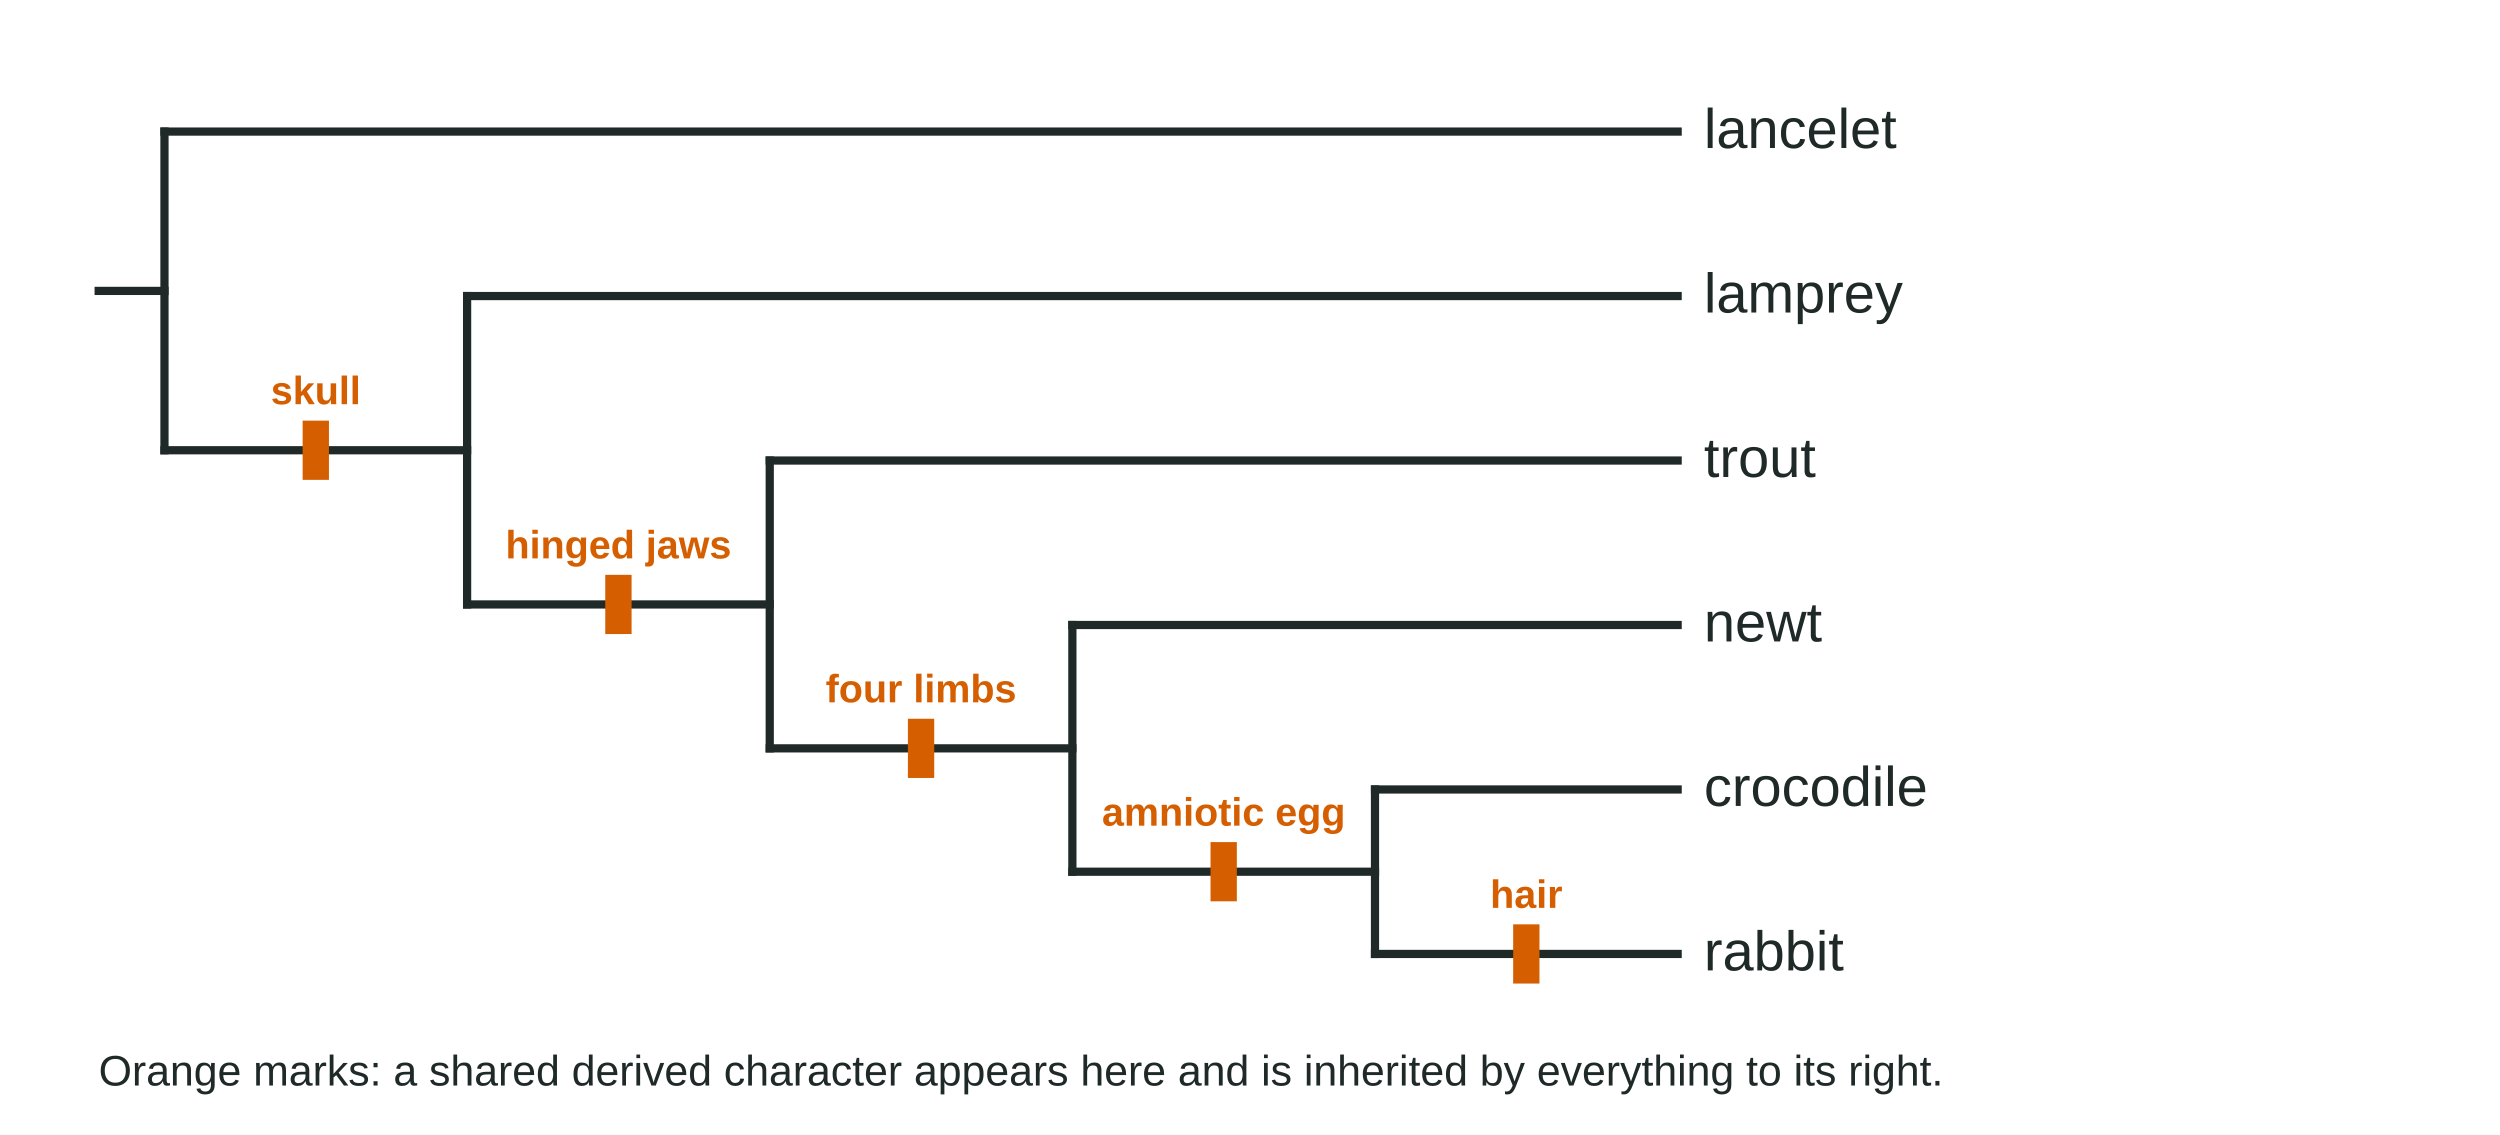
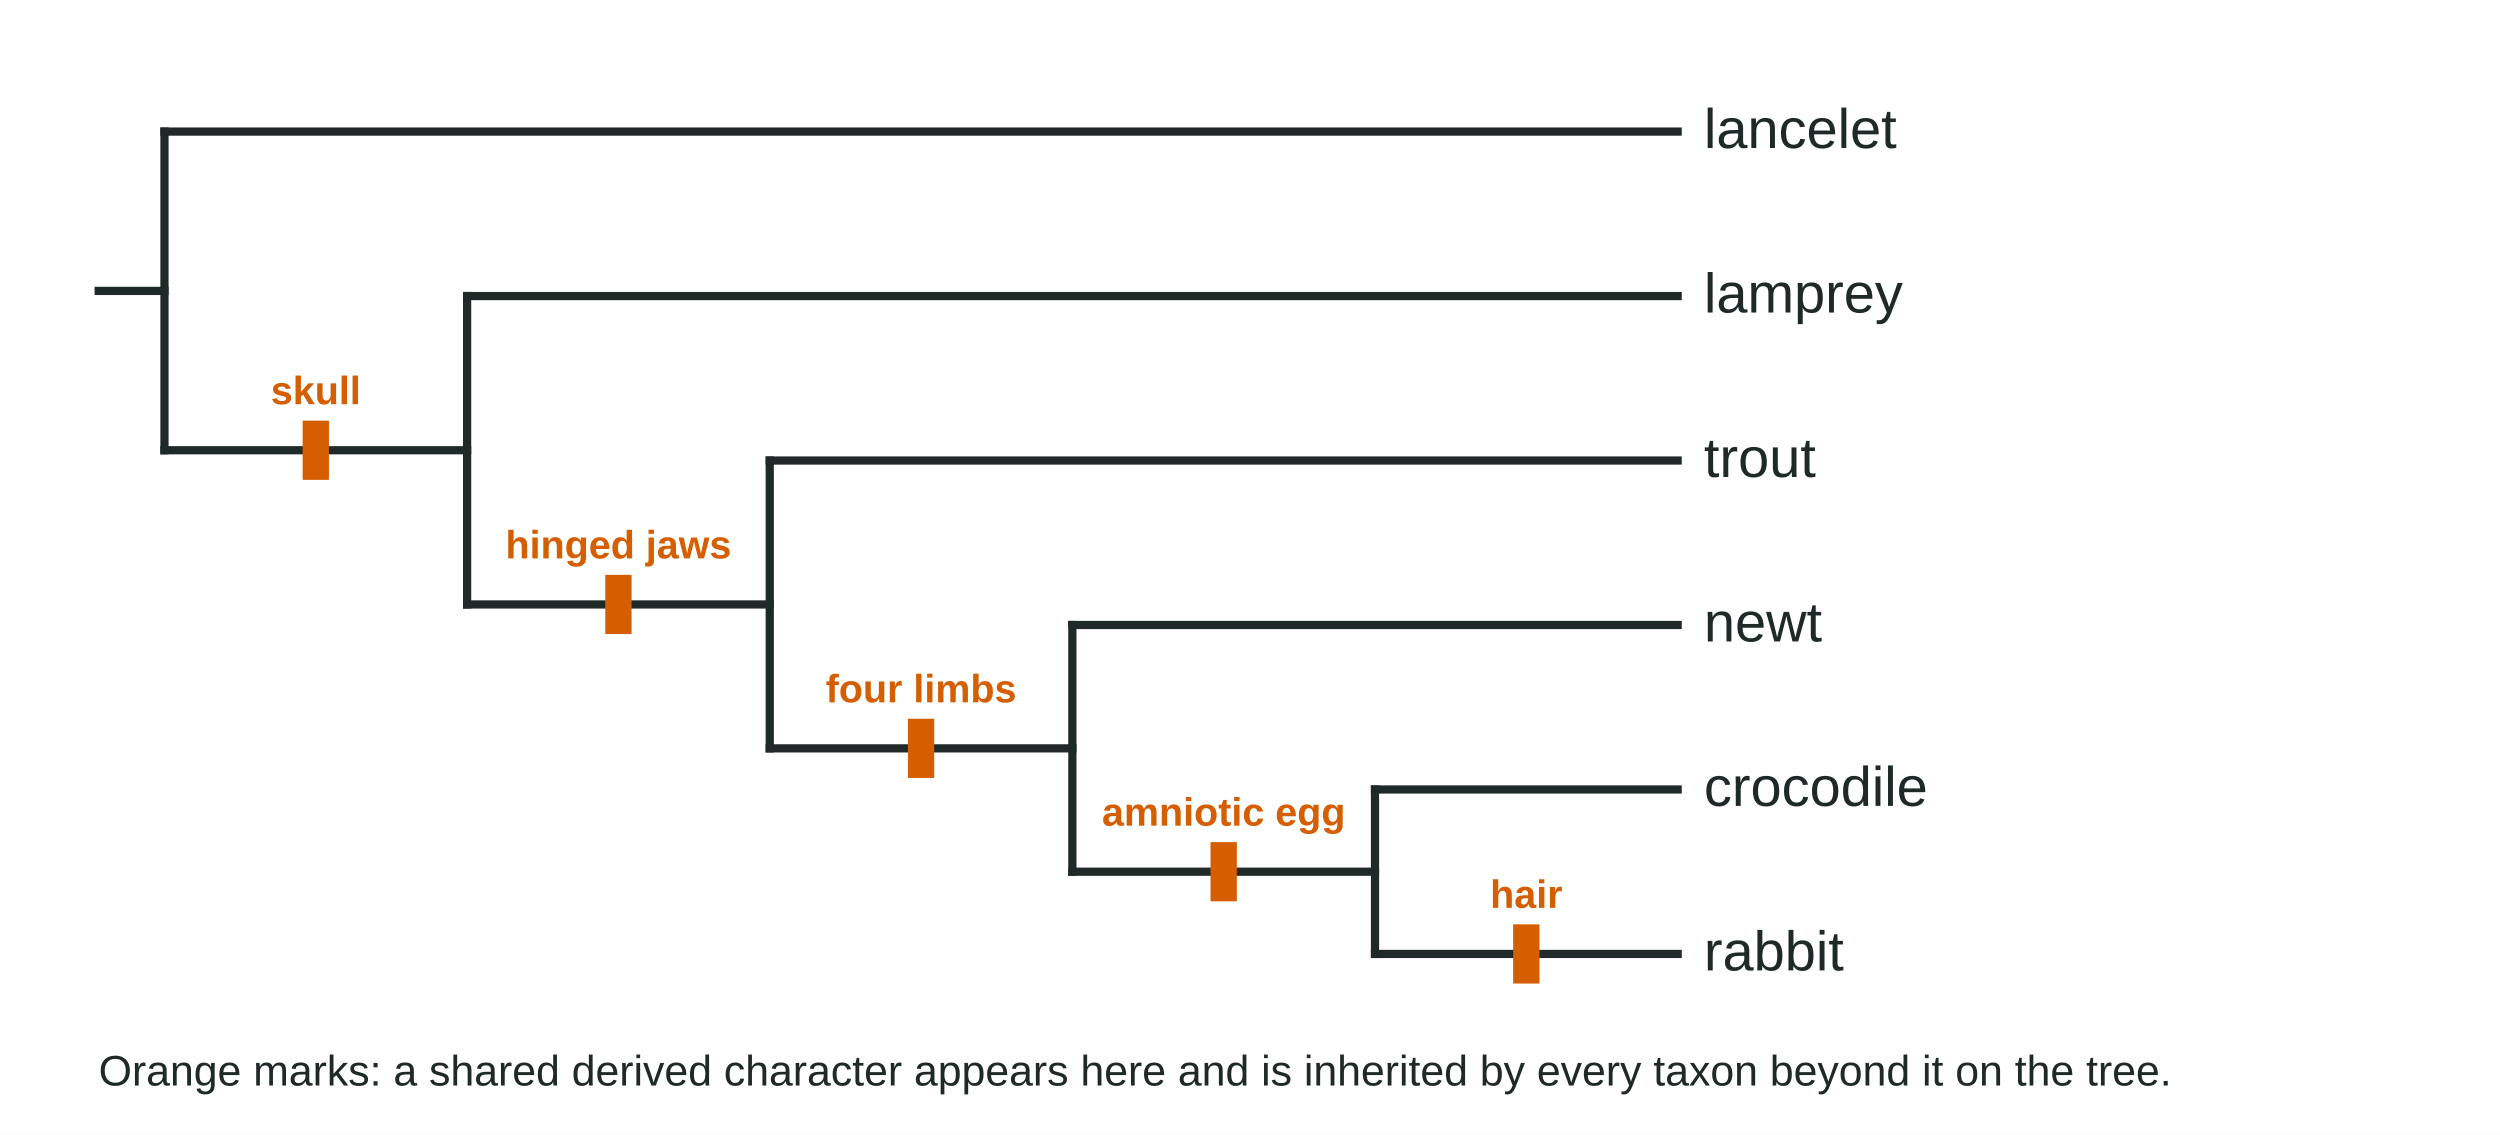
<svg xmlns="http://www.w3.org/2000/svg" viewBox="0 0 760 345" width="760" height="345" role="img" aria-labelledby="clt-t clt-d">
  <rect width="760" height="345" fill="#ffffff" />
  <g font-family="Arial,Helvetica,sans-serif" fill="#1F2A28">
    <g stroke="#1F2A28" stroke-width="2.5" stroke-linecap="square">
      <line x1="418" y1="240" x2="418" y2="290" />
      <line x1="418" y1="240" x2="510" y2="240" />
      <line x1="418" y1="290" x2="510" y2="290" />
      <line x1="326" y1="190" x2="326" y2="265" />
      <line x1="326" y1="190" x2="510" y2="190" />
      <line x1="326" y1="265" x2="418" y2="265" />
      <line x1="234" y1="140" x2="234" y2="227.5" />
      <line x1="234" y1="140" x2="510" y2="140" />
      <line x1="234" y1="227.5" x2="326" y2="227.5" />
      <line x1="142" y1="90" x2="142" y2="183.75" />
      <line x1="142" y1="90" x2="510" y2="90" />
      <line x1="142" y1="183.75" x2="234" y2="183.75" />
      <line x1="50" y1="40" x2="50" y2="136.875" />
      <line x1="50" y1="40" x2="510" y2="40" />
      <line x1="50" y1="136.875" x2="142" y2="136.875" />
      <line x1="30" y1="88.438" x2="50" y2="88.438" />
    </g>
    <rect x="92" y="127.875" width="8" height="18" fill="#D55E00" />
    <rect x="184" y="174.75" width="8" height="18" fill="#D55E00" />
    <rect x="276" y="218.5" width="8" height="18" fill="#D55E00" />
    <rect x="368" y="256" width="8" height="18" fill="#D55E00" />
    <rect x="460" y="281" width="8" height="18" fill="#D55E00" />
    <text x="518" y="45" font-size="17">lancelet</text>
    <text x="518" y="95" font-size="17">lamprey</text>
    <text x="518" y="145" font-size="17">trout</text>
    <text x="518" y="195" font-size="17">newt</text>
    <text x="518" y="245" font-size="17">crocodile</text>
    <text x="518" y="295" font-size="17">rabbit</text>
    <text x="96" y="122.875" font-size="12" text-anchor="middle" fill="#D55E00" font-weight="700">skull</text>
    <text x="188" y="169.75" font-size="12" text-anchor="middle" fill="#D55E00" font-weight="700">hinged jaws</text>
    <text x="280" y="213.5" font-size="12" text-anchor="middle" fill="#D55E00" font-weight="700">four limbs</text>
    <text x="372" y="251" font-size="12" text-anchor="middle" fill="#D55E00" font-weight="700">amniotic egg</text>
    <text x="464" y="276" font-size="12" text-anchor="middle" fill="#D55E00" font-weight="700">hair</text>
-     <text x="30" y="330" font-size="13">Orange marks: a shared derived character appears here and is inherited by everything to its right.</text>
+     <text x="30" y="330" font-size="13">Orange marks: a shared derived character appears here and is inherited by every taxon beyond it on the tree.</text>
  </g>
</svg>
